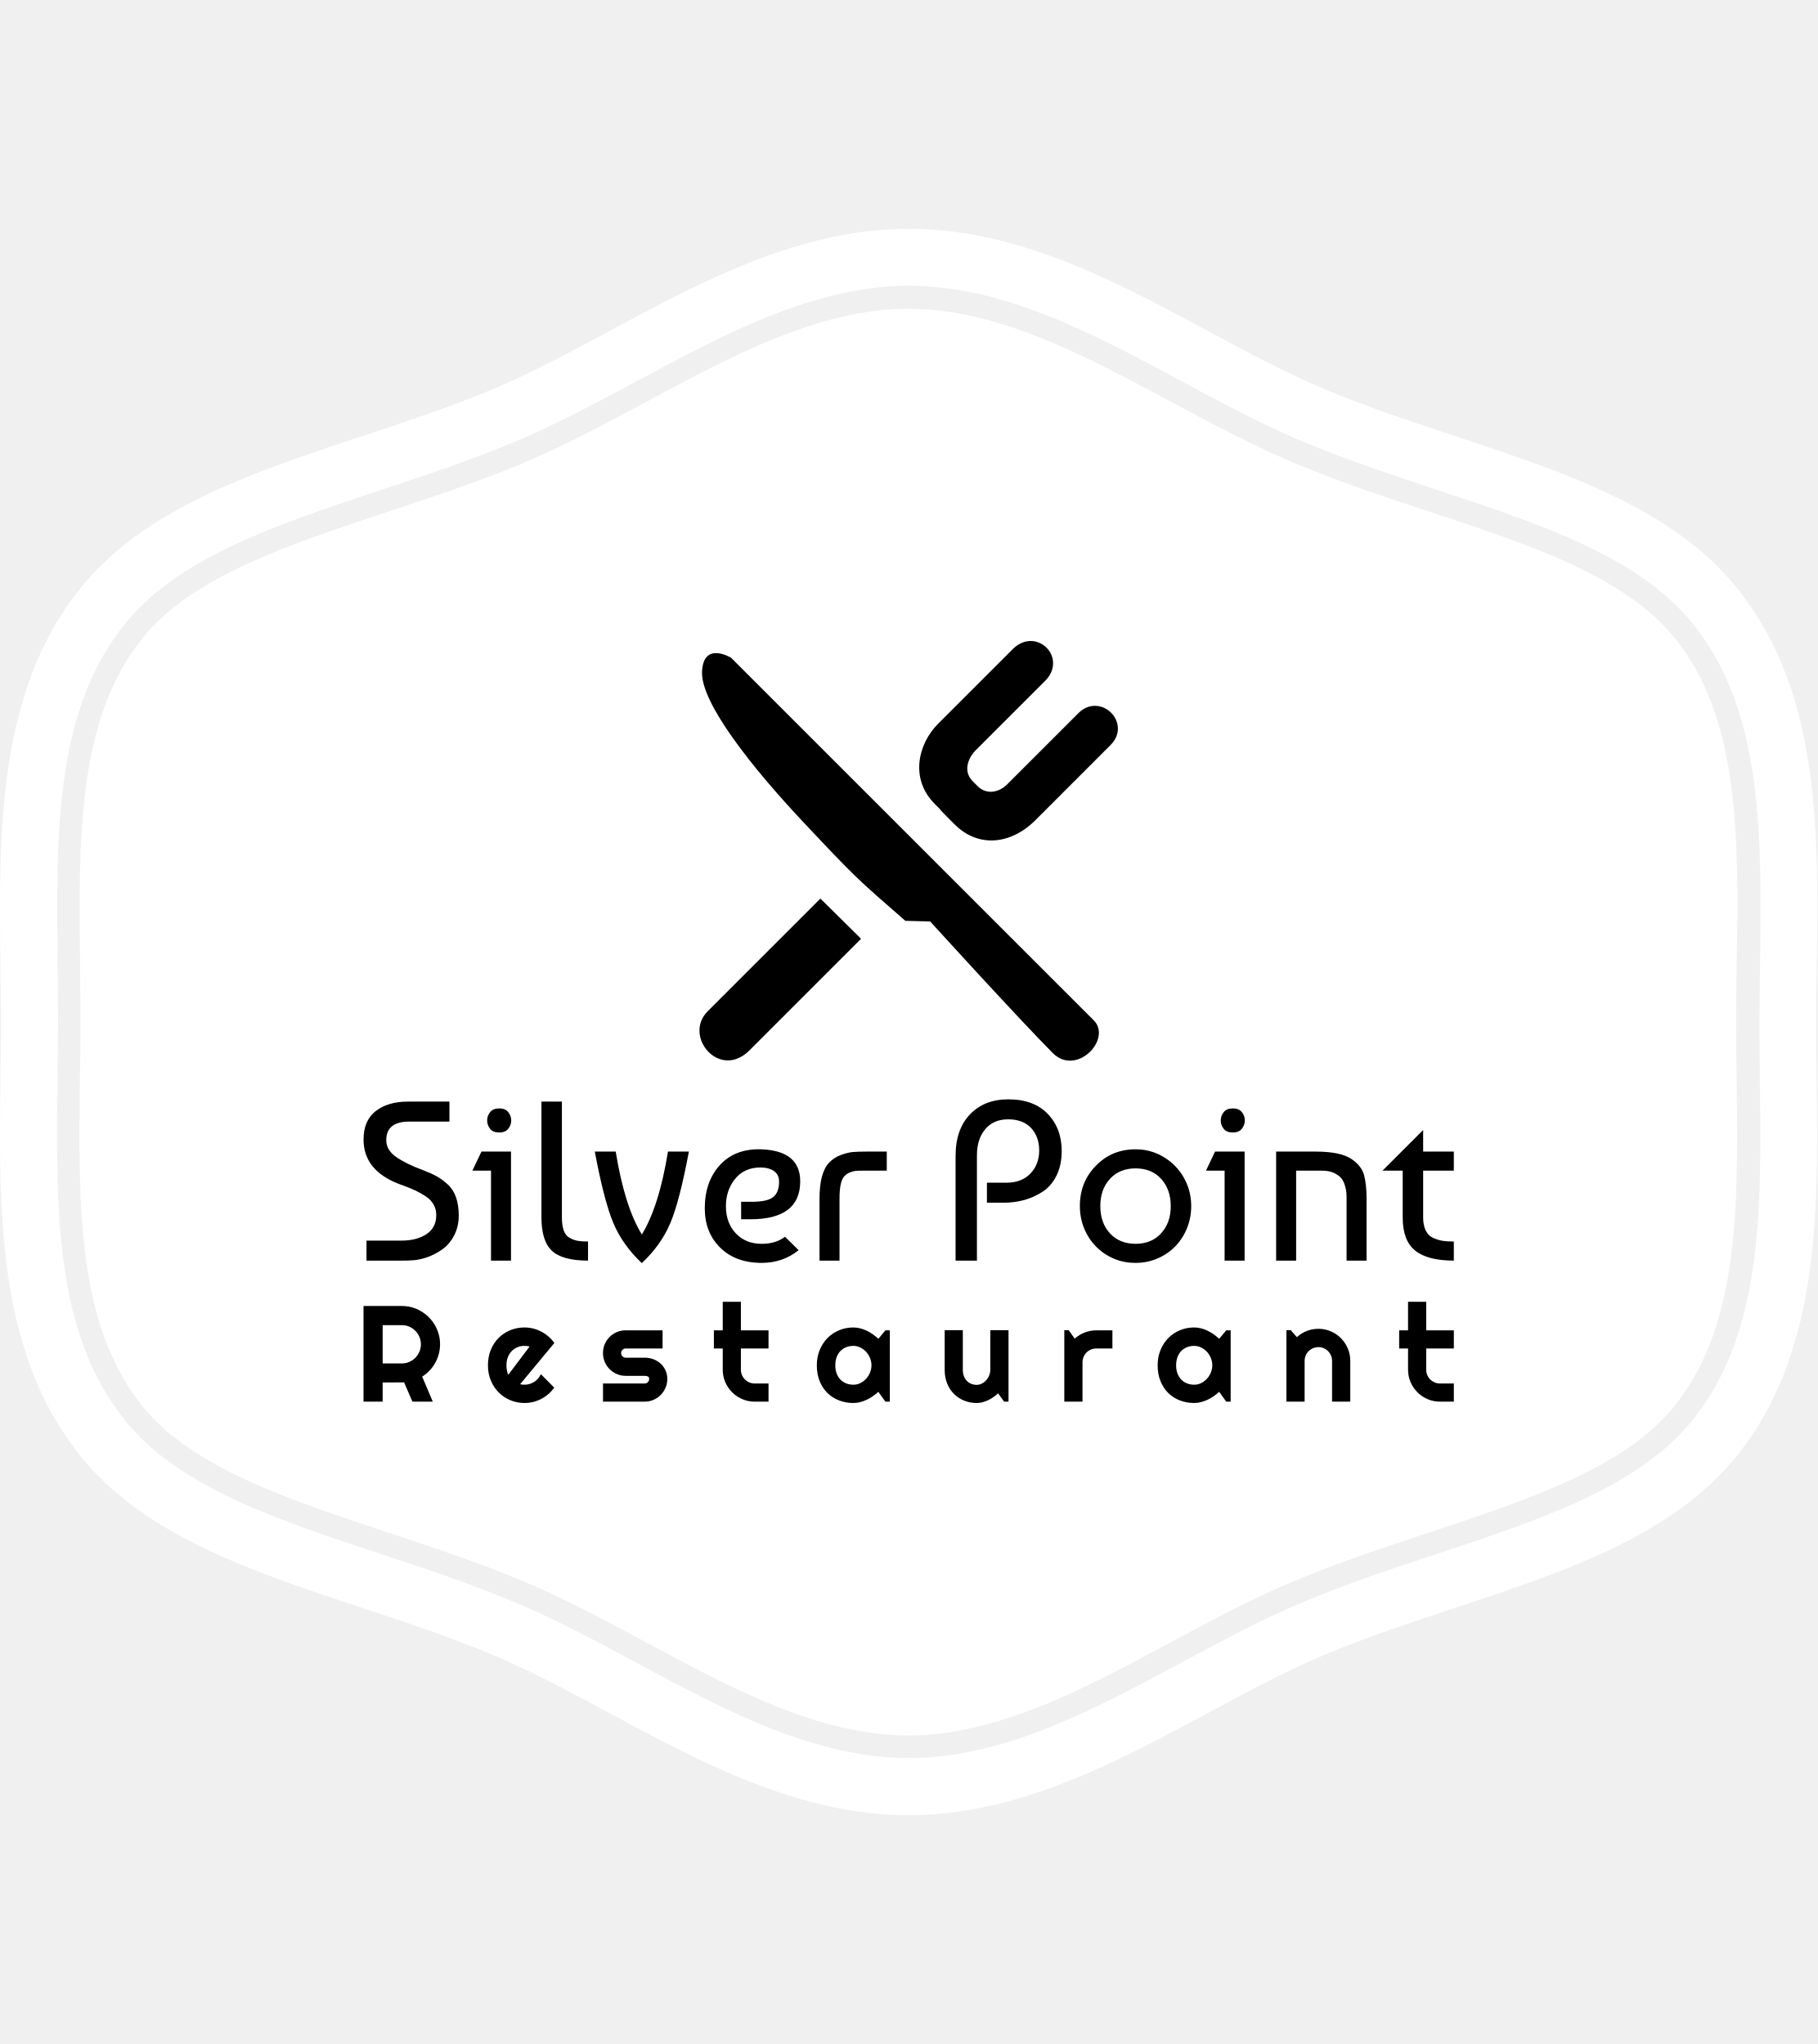
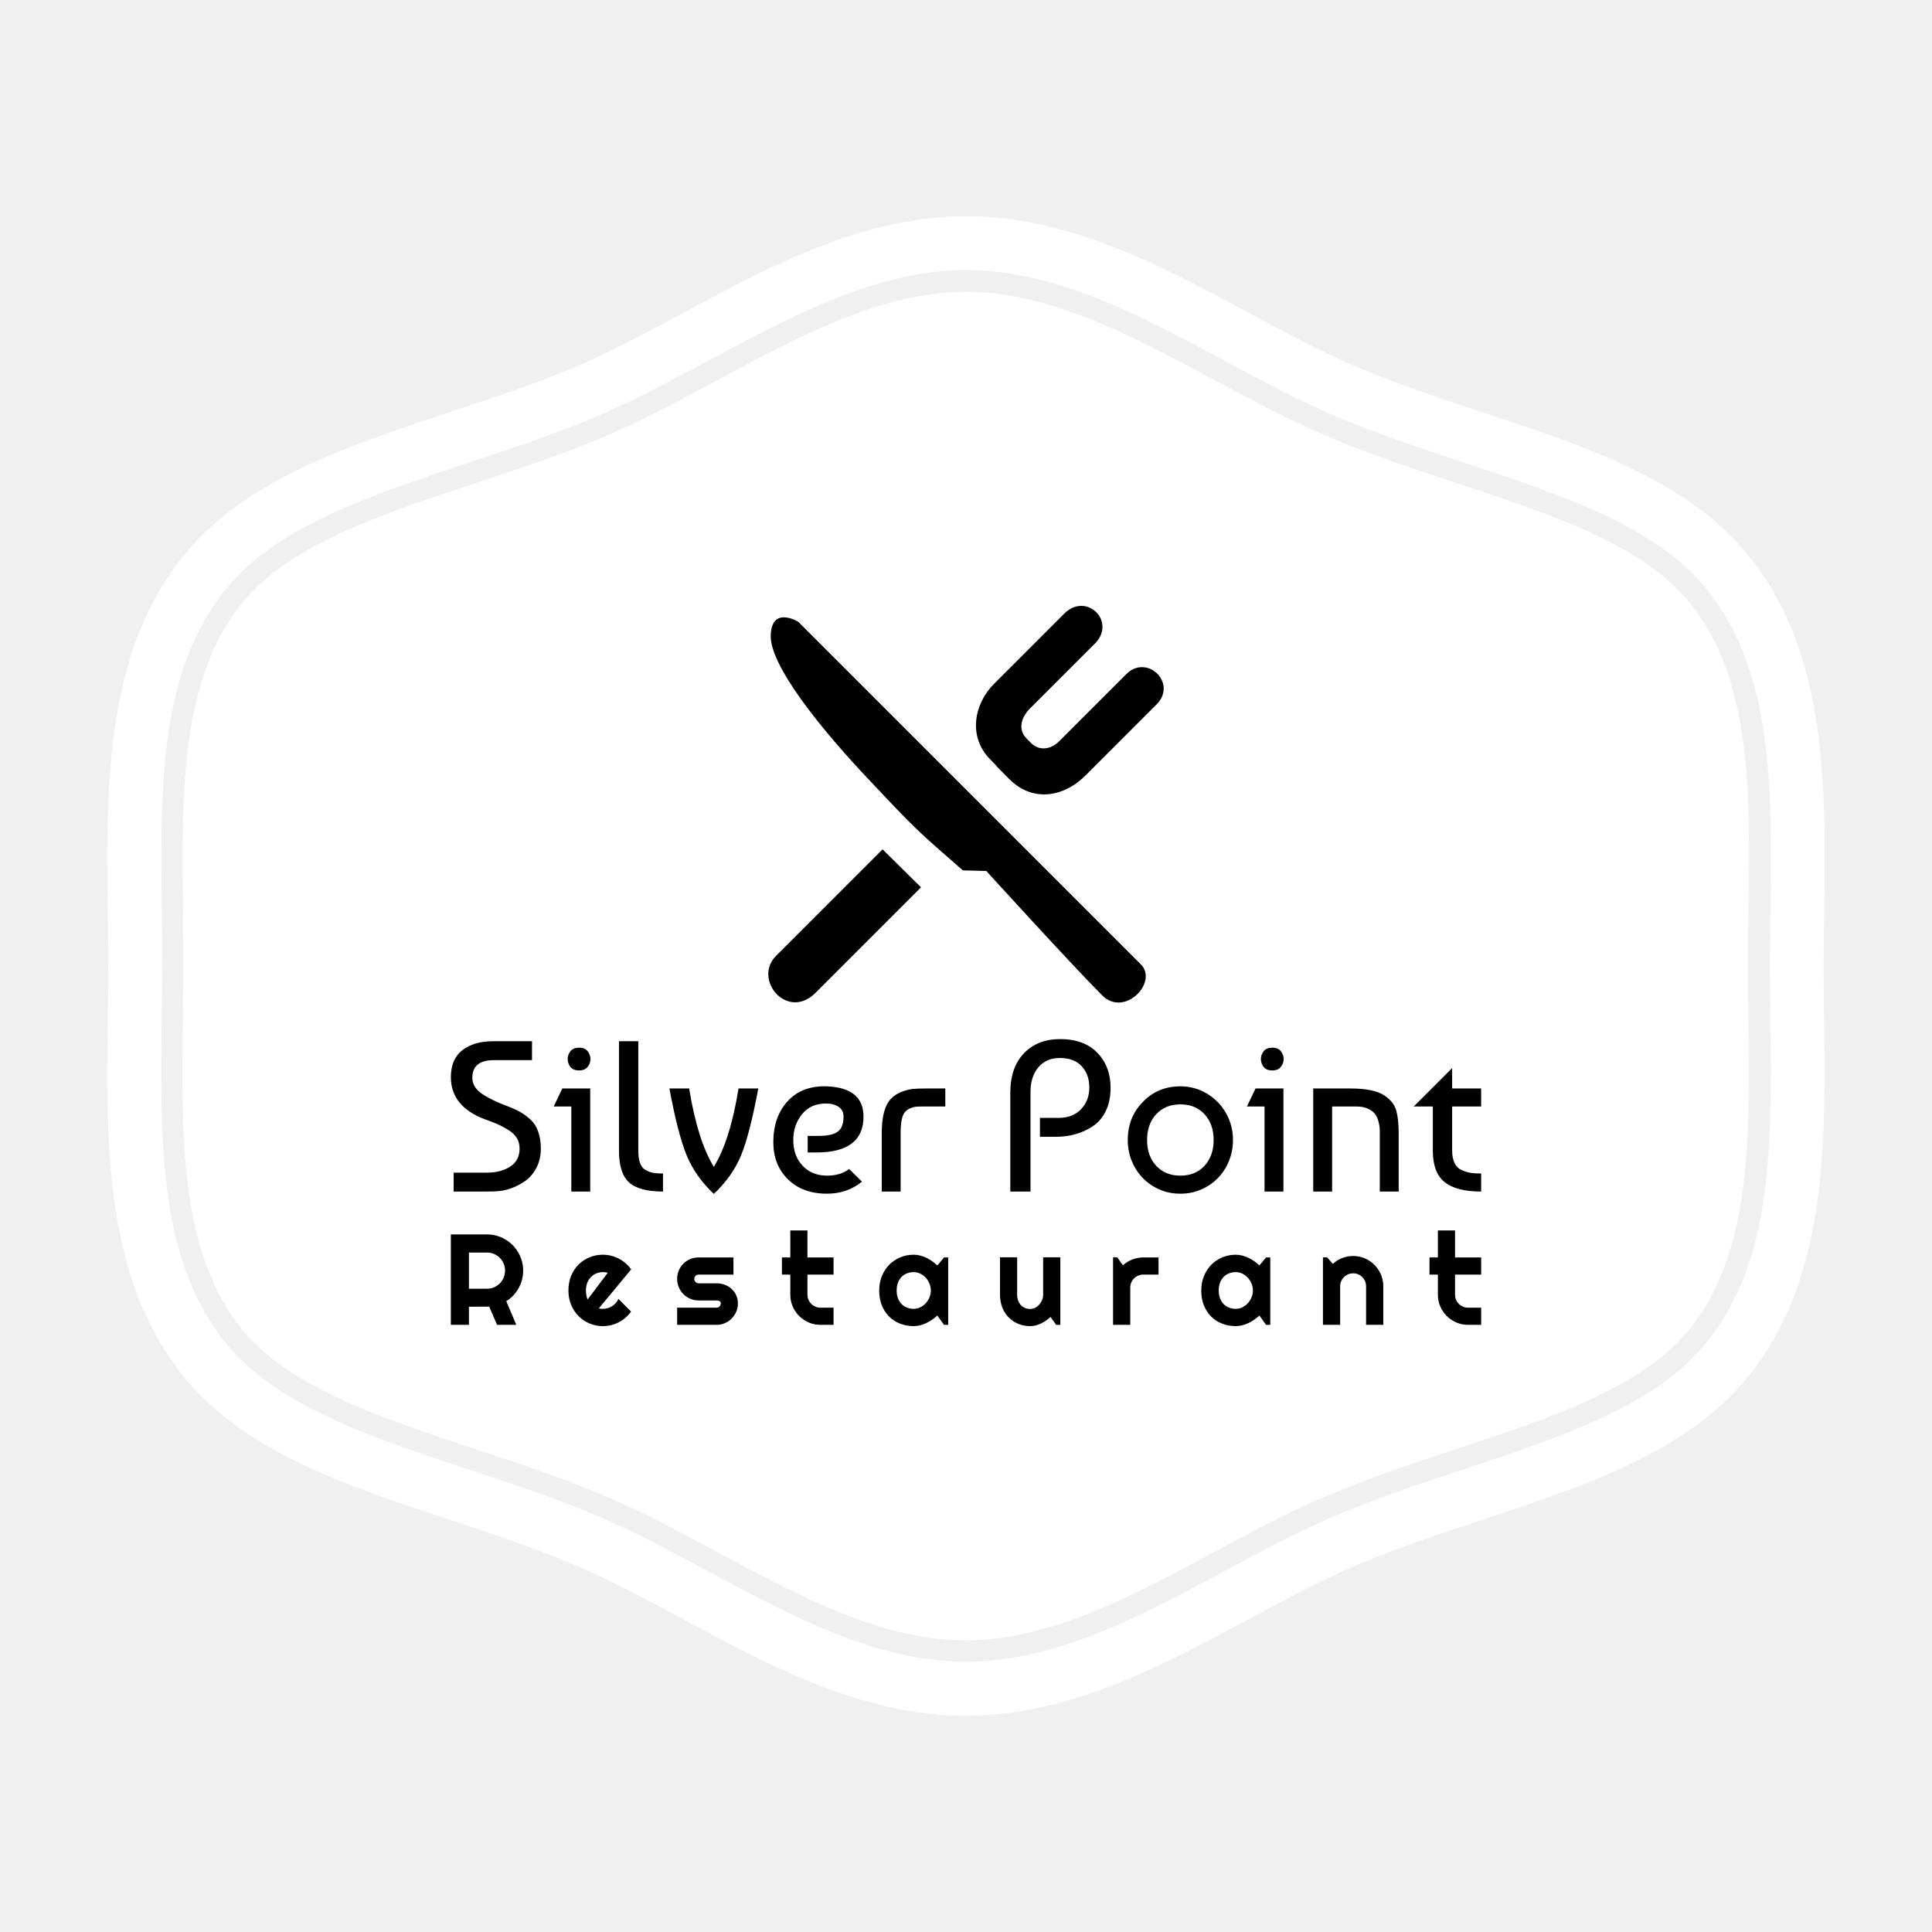
- <svg xmlns="http://www.w3.org/2000/svg" version="1.1" width="2000" height="2250" viewBox="0 0 2000 2250">
+ <svg xmlns="http://www.w3.org/2000/svg" version="1.1" width="100" height="100" viewBox="0 0 2000 2250">
  <g transform="matrix(1,0,0,1,0.00003558489,0)">
    <svg viewBox="0 0 320 360" data-background-color="#ffffff" preserveAspectRatio="xMidYMid meet" height="2250" width="2000">
      <g id="tight-bounds" transform="matrix(1,0,0,1,0.000005693582,0)">
        <svg viewBox="0 0 320 360" height="360" width="320">
          <g>
            <svg />
          </g>
          <g>
            <svg viewBox="0 0 320 360" height="360" width="320">
              <g>
                <path transform="translate(-8.74414,11.24127) scale(3.37517,3.37517)" d="M89.9 29.89c-2.6-3.17-7.52-4.8-12.74-6.52-2.24-0.74-4.55-1.51-6.81-2.44-2.28-0.94-4.52-2.15-6.7-3.31-4.43-2.38-9.01-4.84-13.66-4.84-4.64 0-9.22 2.46-13.65 4.84-2.18 1.17-4.43 2.38-6.71 3.32-2.25 0.93-4.57 1.69-6.81 2.44-5.22 1.73-10.14 3.36-12.74 6.52-3.47 4.23-3.39 10.5-3.31 17.13 0.01 1 0.02 1.99 0.02 2.97 0 0.98-0.01 1.97-0.03 2.97-0.08 6.64-0.16 12.9 3.31 17.14 2.6 3.16 7.52 4.79 12.73 6.52 2.24 0.74 4.55 1.51 6.82 2.44 2.28 0.94 4.52 2.14 6.69 3.31 4.44 2.39 9.02 4.85 13.66 4.85 4.65 0 9.23-2.46 13.66-4.84 2.18-1.17 4.42-2.38 6.7-3.31 2.25-0.93 4.55-1.69 6.78-2.43 5.25-1.74 10.17-3.37 12.77-6.53 3.47-4.23 3.39-10.5 3.31-17.13-0.01-1.01-0.03-2-0.03-2.98 0-0.98 0.01-1.97 0.03-2.96 0.11-6.66 0.19-12.93-3.29-17.16zM93.12 27.25c-4.66-5.68-13.57-7.03-21.18-10.17-6.81-2.8-13.74-8.47-21.94-8.47-8.2 0-15.13 5.67-21.94 8.47-7.62 3.14-16.52 4.49-21.18 10.17-5.06 6.16-4.24 14.85-4.24 22.75 0 7.89-0.82 16.59 4.23 22.75 4.66 5.68 13.57 7.03 21.18 10.17 6.81 2.81 13.74 8.47 21.94 8.47 8.2 0 15.13-5.66 21.94-8.47 7.62-3.14 16.52-4.49 21.18-10.17 5.05-6.16 4.23-14.85 4.23-22.75 0.02-7.9 0.84-16.59-4.22-22.75zM94.4 52.94c0.09 6.88 0.17 13.35-3.58 17.92-2.82 3.43-7.9 5.12-13.28 6.9-2.24 0.74-4.53 1.5-6.73 2.41-2.22 0.91-4.43 2.1-6.57 3.25-4.58 2.46-9.29 4.99-14.24 4.99-4.95 0-9.66-2.53-14.22-4.98-2.15-1.16-4.37-2.35-6.59-3.26-2.23-0.92-4.52-1.68-6.74-2.41-5.39-1.78-10.47-3.47-13.28-6.9-3.74-4.56-3.66-11.04-3.58-17.9 0.01-1 0.03-1.98 0.03-2.96 0-0.98-0.01-1.96-0.02-2.96-0.09-6.86-0.17-13.34 3.58-17.9 2.82-3.43 7.9-5.11 13.28-6.9 2.23-0.74 4.52-1.5 6.74-2.41 2.22-0.92 4.44-2.11 6.59-3.26 4.56-2.45 9.28-4.99 14.22-4.99 4.94 0 9.66 2.53 14.22 4.98 2.15 1.16 4.37 2.35 6.59 3.26 2.22 0.92 4.52 1.67 6.73 2.41 5.38 1.78 10.47 3.47 13.28 6.9 3.75 4.57 3.67 11.04 3.58 17.9-0.01 1.01-0.03 1.99-0.03 2.96 0 0.98 0.01 1.96 0.02 2.95z" fill="#ffffff" fill-rule="nonzero" stroke="none" stroke-width="1" stroke-linecap="butt" stroke-linejoin="miter" stroke-miterlimit="10" stroke-dasharray="" stroke-dashoffset="0" font-family="none" font-weight="none" font-size="none" text-anchor="none" style="mix-blend-mode: normal" data-fill-palette-color="tertiary" />
              </g>
              <g transform="matrix(1,0,0,1,64,112.8972)">
                <svg viewBox="0 0 192 134.206" height="134.206" width="192">
                  <g>
                    <svg viewBox="0 0 192 134.206" height="134.206" width="192">
                      <g transform="matrix(1,0,0,1,0,80.72293)">
                        <svg viewBox="0 0 192 53.483" height="53.483" width="192">
                          <g id="textblocktransform">
                            <svg viewBox="0 0 192 53.483" height="53.483" width="192" id="textblock">
                              <g>
                                <svg viewBox="0 0 192 28.846" height="28.846" width="192">
                                  <g transform="matrix(1,0,0,1,0,0)">
                                    <svg width="192" viewBox="2.25 -35.5 239.92 36.05" height="28.846" data-palette-color="#ffffff">
                                      <path d="M12-35L21.15-35 21.15-30.6 12.3-30.6Q7.25-30.6 7.25-26.5L7.25-26.5Q7.25-24.3 9.47-22.78 11.7-21.25 15.5-19.85L15.5-19.85Q17.2-19.2 18.4-18.53 19.6-17.85 20.8-16.75 22-15.65 22.6-13.93 23.2-12.2 23.2-9.95L23.2-9.95Q23.2-7.45 22.15-5.48 21.1-3.5 19.45-2.38 17.8-1.25 16.07-0.68 14.35-0.1 12.7-0.05L12.7-0.05Q12 0 10.7 0L10.7 0 2.9 0 2.9-4.4 10.55-4.4Q13.95-4.4 16.1-5.83 18.25-7.25 18.25-10L18.25-10Q18.25-11.35 17.65-12.38 17.05-13.4 15.93-14.15 14.8-14.9 13.63-15.45 12.45-16 10.8-16.6L10.8-16.6Q10.35-16.75 10.1-16.85L10.1-16.85Q2.25-19.85 2.25-26.65L2.25-26.65Q2.25-30.85 4.95-32.93 7.65-35 12-35L12-35ZM34.7-24L34.7 0 30.3 0 30.3-19.8 26.2-19.8 28.2-24 34.7-24ZM30.1-29L30.1-29Q29.45-29.85 29.45-30.85 29.45-31.85 30.1-32.68 30.75-33.5 32.1-33.5 33.45-33.5 34.1-32.68 34.75-31.85 34.75-30.85 34.75-29.85 34.1-29.03 33.45-28.2 32.1-28.2 30.75-28.2 30.1-29ZM41.4-9.5L41.4-9.5 41.4-35 45.9-35 45.9-9.5Q45.9-7.7 46.32-6.58 46.75-5.45 47.65-4.98 48.55-4.5 49.4-4.35 50.25-4.2 51.65-4.2L51.65-4.2 51.65 0Q46.05 0 43.72-2.15 41.4-4.3 41.4-9.5ZM63.49 0.55L63.49 0.55Q59.19-3.5 57.17-8.4 55.14-13.3 53.14-24L53.14-24 57.74-24Q59.69-11.95 63.49-5.75L63.49-5.75Q67.29-11.95 69.24-24L69.24-24 73.84-24Q71.84-13.3 69.82-8.4 67.79-3.5 63.49 0.55ZM89.84-24.5L89.84-24.5Q98.34-24.15 98.34-17.45L98.34-17.45Q98.34-9.1 87.39-9.1L87.39-9.1 85.34-9.1 85.34-12.95 87.74-12.95Q91.09-12.95 92.39-13.98 93.69-15 93.69-17.4L93.69-17.4Q93.69-18.95 92.54-19.73 91.39-20.5 89.59-20.5L89.59-20.5Q86.04-20.5 84.02-18 81.99-15.5 81.99-12L81.99-12Q81.99-8.3 84.17-6 86.34-3.7 89.84-3.7L89.84-3.7Q92.99-3.7 94.99-5.25L94.99-5.25 97.99-2.3Q94.54 0.5 89.84 0.5L89.84 0.5Q84.14 0.5 80.74-2.85 77.34-6.2 77.34-11.5L77.34-11.5Q77.34-17.4 80.69-21.05 84.04-24.7 89.84-24.5ZM106.99 0L102.59 0 102.59-13.65Q102.59-19.4 104.74-21.6L104.74-21.6Q105.79-22.7 107.29-23.25 108.79-23.8 109.91-23.9 111.04-24 112.99-24L112.99-24 117.39-24 117.39-19.8 112.09-19.8Q111.09-19.8 110.54-19.75 109.99-19.7 109.24-19.4 108.49-19.1 107.94-18.45L107.94-18.45Q106.99-17.25 106.99-13.65L106.99-13.65 106.99 0ZM137.23-23.2L137.23 0 132.53 0 132.53-23Q132.53-28.9 135.71-32.2 138.88-35.5 144.13-35.5L144.13-35.5Q149.73-35.5 152.81-32.3 155.88-29.1 155.88-24.15L155.88-24.15Q155.88-21.05 154.76-18.75 153.63-16.45 151.73-15.2 149.83-13.95 147.68-13.35 145.53-12.75 143.18-12.75L143.18-12.75 139.43-12.75 139.43-17.15 143.73-17.15Q147.08-17.15 149.01-19.18 150.93-21.2 150.93-24.25L150.93-24.25Q150.93-27.25 149.16-29.18 147.38-31.1 144.08-31.1L144.08-31.1Q140.88-31.1 139.06-28.93 137.23-26.75 137.23-23.2L137.23-23.2ZM163.38-20.85L163.38-20.85Q166.88-24.5 172.13-24.5L172.13-24.5Q174.68-24.5 176.91-23.53 179.13-22.55 180.81-20.85 182.48-19.15 183.43-16.88 184.38-14.6 184.38-12L184.38-12Q184.38-9.4 183.45-7.13 182.53-4.85 180.88-3.15 179.23-1.45 176.98-0.48 174.73 0.5 172.13 0.5L172.13 0.5Q169.48 0.5 167.25-0.48 165.03-1.45 163.38-3.15 161.73-4.85 160.81-7.13 159.88-9.4 159.88-12L159.88-12Q159.88-17.3 163.38-20.85ZM172.13-20.3L172.13-20.3Q168.63-20.3 166.5-18 164.38-15.7 164.38-12 164.38-8.3 166.5-6 168.63-3.7 172.13-3.7L172.13-3.7Q175.68-3.7 177.78-6.03 179.88-8.35 179.88-12 179.88-15.65 177.78-17.98 175.68-20.3 172.13-20.3ZM196.13-24L196.13 0 191.73 0 191.73-19.8 187.63-19.8 189.63-24 196.13-24ZM191.53-29L191.53-29Q190.88-29.85 190.88-30.85 190.88-31.85 191.53-32.68 192.18-33.5 193.53-33.5 194.88-33.5 195.53-32.68 196.18-31.85 196.18-30.85 196.18-29.85 195.53-29.03 194.88-28.2 193.53-28.2 192.18-28.2 191.53-29ZM203.07 0L203.07-24 211.72-24Q217.27-24 219.67-22.35L219.67-22.35Q221.82-20.9 222.4-18.88 222.97-16.85 222.97-13.55L222.97-13.55 222.97 0 218.57 0 218.57-13.5Q218.57-14.4 218.52-15.03 218.47-15.65 218.17-16.63 217.88-17.6 217.32-18.23 216.77-18.85 215.72-19.33 214.67-19.8 213.17-19.8L213.17-19.8 207.47-19.8 207.47 0 203.07 0ZM230.92-19.8L226.47-19.8 235.42-28.75 235.42-24 242.17-24 242.17-19.8 235.42-19.8 235.42-9.5Q235.42-7.75 236-6.6 236.57-5.45 237.67-4.98 238.77-4.5 239.75-4.35 240.72-4.2 242.17-4.2L242.17-4.2 242.17 0Q236.42 0 233.67-2.2 230.92-4.4 230.92-9.5L230.92-9.5 230.92-19.8Z" opacity="1" transform="matrix(1,0,0,1,0,0)" fill="#000000" class="wordmark-text-0" data-fill-palette-color="quaternary" id="text-0" />
                                    </svg>
                                  </g>
                                </svg>
                              </g>
                              <g transform="matrix(1,0,0,1,0,35.65586)">
                                <svg viewBox="0 0 192 17.827" height="17.827" width="192">
                                  <g transform="matrix(1,0,0,1,0,0)">
                                    <svg width="192" viewBox="3.25 -36.55 398.89 37.04" height="17.827" data-palette-color="#ffffff">
                                      <path d="M17.26-28L10.25-28 10.25-13.99 17.26-13.99Q18.7-13.99 19.97-14.54 21.24-15.09 22.19-16.04 23.14-16.99 23.69-18.27 24.24-19.56 24.24-21L24.24-21Q24.24-22.44 23.69-23.72 23.14-25 22.19-25.95 21.24-26.9 19.97-27.45 18.7-28 17.26-28L17.26-28ZM10.25-7.01L10.25 0 3.25 0 3.25-35.01 17.26-35.01Q19.19-35.01 20.97-34.51 22.75-34.01 24.3-33.09 25.85-32.18 27.14-30.9 28.42-29.61 29.33-28.05 30.25-26.49 30.75-24.71 31.25-22.92 31.25-21L31.25-21Q31.25-19.19 30.8-17.48 30.35-15.77 29.5-14.23 28.66-12.7 27.44-11.4 26.22-10.11 24.71-9.16L24.71-9.16 28.59 0 21.14 0 18.09-7.06 10.25-7.01ZM73.06-21.46L60.56-6.4Q60.96-6.27 61.35-6.24 61.74-6.2 62.13-6.2L62.13-6.2Q63.1-6.2 64.01-6.47 64.91-6.74 65.7-7.24 66.5-7.74 67.12-8.46 67.74-9.18 68.13-10.06L68.13-10.06 73.02-5.15Q72.09-3.83 70.88-2.78 69.67-1.73 68.27-1 66.86-0.27 65.31 0.11 63.76 0.49 62.13 0.49L62.13 0.49Q59.37 0.49 56.94-0.54 54.51-1.56 52.69-3.39 50.87-5.22 49.82-7.75 48.77-10.28 48.77-13.31L48.77-13.31Q48.77-16.41 49.82-18.97 50.87-21.53 52.69-23.34 54.51-25.15 56.94-26.15 59.37-27.15 62.13-27.15L62.13-27.15Q63.76-27.15 65.33-26.76 66.89-26.37 68.29-25.63 69.7-24.9 70.92-23.84 72.14-22.78 73.06-21.46L73.06-21.46ZM56.22-9.84L63.98-20.14Q63.52-20.31 63.07-20.36 62.62-20.41 62.13-20.41L62.13-20.41Q60.76-20.41 59.55-19.91 58.34-19.41 57.45-18.48 56.56-17.55 56.05-16.25 55.54-14.94 55.54-13.31L55.54-13.31Q55.54-12.94 55.57-12.48 55.61-12.01 55.69-11.54 55.78-11.06 55.9-10.62 56.02-10.18 56.22-9.84L56.22-9.84ZM106.09 0L106.09 0 90.86 0 90.86-6.64 106.09-6.64Q106.77-6.64 107.26-7.13 107.75-7.62 107.75-8.3L107.75-8.3Q107.75-9.01 107.26-9.23 106.77-9.45 106.09-9.45L106.09-9.45 99.16-9.45Q97.42-9.45 95.91-10.11 94.4-10.77 93.27-11.9 92.15-13.04 91.5-14.55 90.86-16.06 90.86-17.8L90.86-17.8Q90.86-19.53 91.5-21.04 92.15-22.56 93.27-23.68 94.4-24.8 95.91-25.45 97.42-26.1 99.16-26.1L99.16-26.1 112.66-26.1 112.66-19.46 99.16-19.46Q98.47-19.46 97.98-18.97 97.5-18.48 97.5-17.8L97.5-17.8Q97.5-17.09 97.98-16.59 98.47-16.09 99.16-16.09L99.16-16.09 106.09-16.09Q107.8-16.09 109.31-15.52 110.83-14.94 111.95-13.92 113.07-12.89 113.73-11.45 114.39-10.01 114.39-8.3L114.39-8.3Q114.39-6.57 113.73-5.07 113.07-3.56 111.95-2.43 110.83-1.29 109.31-0.65 107.8 0 106.09 0ZM151.42 0L146.37 0Q143.95 0 141.83-0.92 139.7-1.83 138.1-3.43 136.5-5.03 135.59-7.15 134.67-9.28 134.67-11.69L134.67-11.69 134.67-19.46 131.43-19.46 131.43-26.1 134.67-26.1 134.67-36.55 141.31-36.55 141.31-26.1 151.42-26.1 151.42-19.46 141.31-19.46 141.31-11.69Q141.31-10.64 141.7-9.73 142.09-8.81 142.78-8.13 143.46-7.45 144.39-7.04 145.32-6.64 146.37-6.64L146.37-6.64 151.42-6.64 151.42 0ZM195.8-26.1L195.8 0 194.19 0 191.6-3.59Q190.65-2.73 189.58-1.99 188.52-1.25 187.35-0.7 186.18-0.15 184.95 0.17 183.71 0.49 182.44 0.49L182.44 0.49Q179.68 0.49 177.26-0.44 174.83-1.37 173.01-3.14 171.19-4.91 170.14-7.47 169.09-10.03 169.09-13.31L169.09-13.31Q169.09-16.36 170.14-18.91 171.19-21.46 173.01-23.29 174.83-25.12 177.26-26.14 179.68-27.15 182.44-27.15L182.44-27.15Q183.71-27.15 184.96-26.83 186.2-26.51 187.38-25.95 188.55-25.39 189.61-24.63 190.67-23.88 191.6-23L191.6-23 194.19-26.1 195.8-26.1ZM189.08-13.31L189.08-13.31Q189.08-14.67 188.56-15.95 188.03-17.24 187.13-18.23 186.23-19.21 185.02-19.81 183.81-20.41 182.44-20.41L182.44-20.41Q181.08-20.41 179.87-19.95 178.66-19.48 177.77-18.58 176.88-17.68 176.36-16.35 175.85-15.01 175.85-13.31L175.85-13.31Q175.85-11.6 176.36-10.27 176.88-8.94 177.77-8.03 178.66-7.13 179.87-6.67 181.08-6.2 182.44-6.2L182.44-6.2Q183.81-6.2 185.02-6.8 186.23-7.4 187.13-8.39 188.03-9.38 188.56-10.66 189.08-11.94 189.08-13.31ZM237.61 0L235.42-3.05Q234.61-2.32 233.69-1.67 232.78-1.03 231.78-0.55 230.78-0.07 229.71 0.21 228.65 0.49 227.55 0.49L227.55 0.49Q225.14 0.49 223.01-0.37 220.89-1.22 219.29-2.8 217.69-4.37 216.78-6.63 215.86-8.89 215.86-11.69L215.86-11.69 215.86-26.15 222.5-26.15 222.5-11.69Q222.5-10.38 222.9-9.34 223.31-8.3 223.99-7.59 224.67-6.88 225.59-6.52 226.5-6.15 227.55-6.15L227.55-6.15Q228.58-6.15 229.5-6.63 230.41-7.1 231.09-7.89 231.78-8.67 232.17-9.66 232.56-10.64 232.56-11.69L232.56-11.69 232.56-26.15 239.22-26.15 239.22 0 237.61 0ZM266.29-14.4L266.29 0 259.63 0 259.63-26.15 261.24-26.15 263.44-23.05Q265.05-24.51 267.1-25.31 269.15-26.1 271.35-26.1L271.35-26.1 277.23-26.1 277.23-19.46 271.35-19.46Q270.3-19.46 269.37-19.07 268.44-18.68 267.76-17.99 267.07-17.31 266.68-16.38 266.29-15.45 266.29-14.4L266.29-14.4ZM320.49-26.1L320.49 0 318.87 0 316.29-3.59Q315.33-2.73 314.27-1.99 313.21-1.25 312.04-0.7 310.87-0.15 309.63 0.17 308.4 0.49 307.13 0.49L307.13 0.49Q304.37 0.49 301.94-0.44 299.51-1.37 297.69-3.14 295.88-4.91 294.83-7.47 293.78-10.03 293.78-13.31L293.78-13.31Q293.78-16.36 294.83-18.91 295.88-21.46 297.69-23.29 299.51-25.12 301.94-26.14 304.37-27.15 307.13-27.15L307.13-27.15Q308.4-27.15 309.65-26.83 310.89-26.51 312.06-25.95 313.23-25.39 314.3-24.63 315.36-23.88 316.29-23L316.29-23 318.87-26.1 320.49-26.1ZM313.77-13.31L313.77-13.31Q313.77-14.67 313.25-15.95 312.72-17.24 311.82-18.23 310.91-19.21 309.71-19.81 308.5-20.41 307.13-20.41L307.13-20.41Q305.76-20.41 304.55-19.95 303.35-19.48 302.46-18.58 301.56-17.68 301.05-16.35 300.54-15.01 300.54-13.31L300.54-13.31Q300.54-11.6 301.05-10.27 301.56-8.94 302.46-8.03 303.35-7.13 304.55-6.67 305.76-6.2 307.13-6.2L307.13-6.2Q308.5-6.2 309.71-6.8 310.91-7.4 311.82-8.39 312.72-9.38 313.25-10.66 313.77-11.94 313.77-13.31ZM347.55-14.94L347.55 0 340.89 0 340.89-26.15 342.5-26.15 344.7-23.61Q346.31-25.07 348.35-25.87 350.39-26.66 352.61-26.66L352.61-26.66Q355-26.66 357.12-25.74 359.25-24.83 360.83-23.23 362.42-21.63 363.34-19.49 364.25-17.36 364.25-14.94L364.25-14.94 364.25 0 357.59 0 357.59-14.94Q357.59-15.97 357.2-16.88 356.81-17.8 356.12-18.48 355.44-19.17 354.54-19.56 353.63-19.95 352.61-19.95L352.61-19.95Q351.56-19.95 350.63-19.56 349.7-19.17 349.02-18.48 348.33-17.8 347.94-16.88 347.55-15.97 347.55-14.94L347.55-14.94ZM402.14 0L397.08 0Q394.67 0 392.54-0.92 390.42-1.83 388.82-3.43 387.22-5.03 386.3-7.15 385.39-9.28 385.39-11.69L385.39-11.69 385.39-19.46 382.14-19.46 382.14-26.1 385.39-26.1 385.39-36.55 392.03-36.55 392.03-26.1 402.14-26.1 402.14-19.46 392.03-19.46 392.03-11.69Q392.03-10.64 392.42-9.73 392.81-8.81 393.49-8.13 394.18-7.45 395.11-7.04 396.03-6.64 397.08-6.64L397.08-6.64 402.14-6.64 402.14 0Z" opacity="1" transform="matrix(1,0,0,1,0,0)" fill="#000000" class="slogan-text-1" data-fill-palette-color="quaternary" id="text-1" />
                                    </svg>
                                  </g>
                                </svg>
                              </g>
                            </svg>
                          </g>
                        </svg>
                      </g>
                      <g transform="matrix(1,0,0,1,51.16127,0)">
                        <svg viewBox="0 0 89.677 73.913" height="73.913" width="89.677">
                          <g>
                            <svg version="1.1" x="8" y="0" viewBox="7.157 3.986 89.675 89.961" enable-background="new 0 0 100 100" xml:space="preserve" height="73.913" width="73.677" class="icon-icon-0" data-fill-palette-color="quaternary" id="icon-0">
                              <g fill="#ffffff" data-fill-palette-color="quaternary">
                                <g fill="#ffffff" data-fill-palette-color="quaternary">
                                  <path d="M13.94 7.583c0 0-5.963-3.665-6.233 3.014-0.267 6.679 10.747 20.552 21.625 32.124 11.505 12.243 11.561 12.188 21.943 21.247l5.328 0.141c0 0 19.336 21.263 26.287 28.216 5.077 5.078 12.768-3.027 8.761-7.033L13.94 7.583z" fill="#000000" data-fill-palette-color="quaternary" />
                                  <path d="M8.928 83.346c-5.346 5.346 2.518 14.812 8.934 8.399 6.414-6.415 23.93-23.93 23.93-23.93l-8.721-8.613C33.071 59.202 14.272 77.999 8.928 83.346z" fill="#000000" data-fill-palette-color="quaternary" />
                                  <path d="M96.476 21.006c-0.773-1.869-2.612-3.122-4.577-3.122-1.284 0-2.491 0.528-3.49 1.528l-15.251 15.25c-2.038 2.039-4.656 2.168-6.37 0.458l-1.045-1.046c-2.396-2.394-0.65-5.404 0.604-6.661l14.919-14.919c1.597-1.594 2.088-3.659 1.317-5.523-0.74-1.785-2.521-2.985-4.434-2.985-0.963 0-2.41 0.299-3.833 1.72L58.315 21.706c-4.348 4.349-6.082 11.852-0.739 17.195 1.054 1.054 1.127 1.133 1.2 1.236 0.162 0.221 0.289 0.394 3.035 3.141 2.266 2.265 4.997 3.463 7.905 3.463 3.281 0 6.628-1.538 9.424-4.334l16.164-16.167C96.782 24.762 97.22 22.806 96.476 21.006z" fill="#000000" data-fill-palette-color="quaternary" />
                                </g>
                              </g>
                            </svg>
                          </g>
                        </svg>
                      </g>
                      <g>
                        <rect width="51.161" height="2.601" y="70.312" x="140.839" fill="#ffffff" data-fill-palette-color="accent" />
                        <rect width="51.161" height="2.601" y="70.312" x="0" fill="#ffffff" data-fill-palette-color="accent" />
                        <rect width="51.161" height="2.601" y="65.109" x="140.839" fill="#ffffff" data-fill-palette-color="accent" />
                        <rect width="51.161" height="2.601" y="65.109" x="0" fill="#ffffff" data-fill-palette-color="accent" />
                      </g>
                    </svg>
                  </g>
                </svg>
              </g>
            </svg>
          </g>
          <defs />
        </svg>
        <rect width="320" height="360" fill="none" stroke="none" visibility="hidden" />
      </g>
    </svg>
  </g>
</svg>
